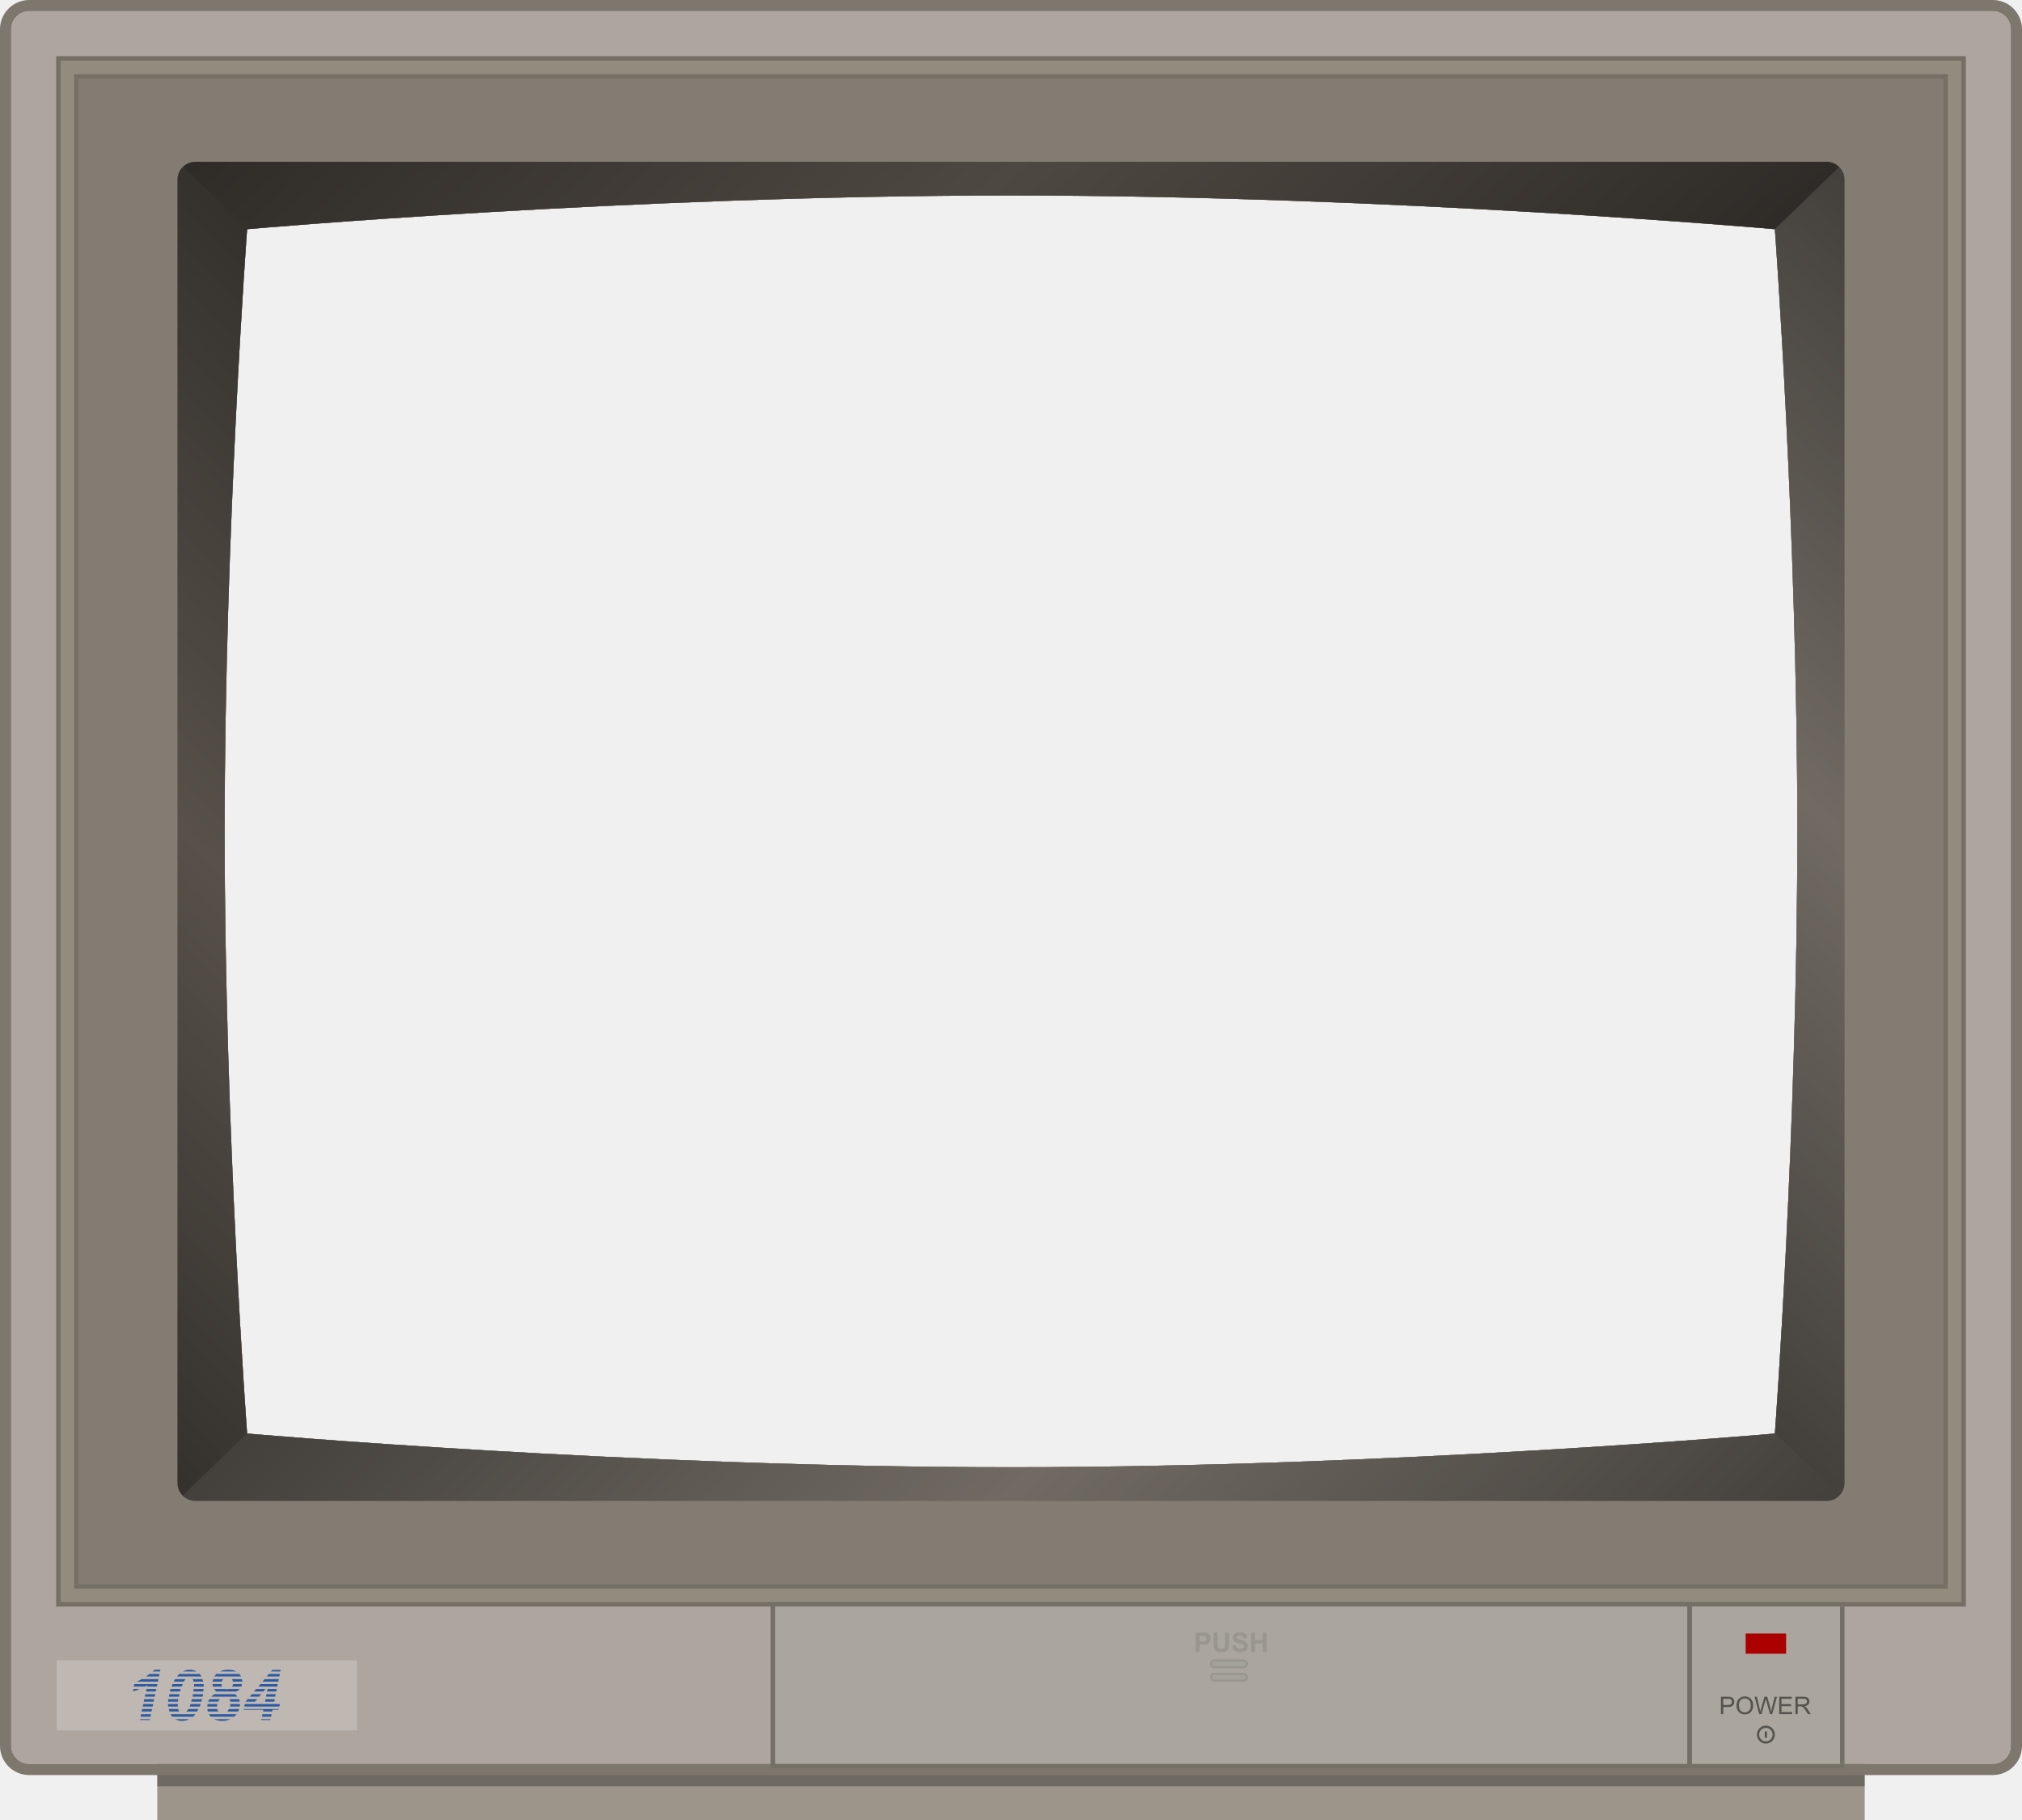
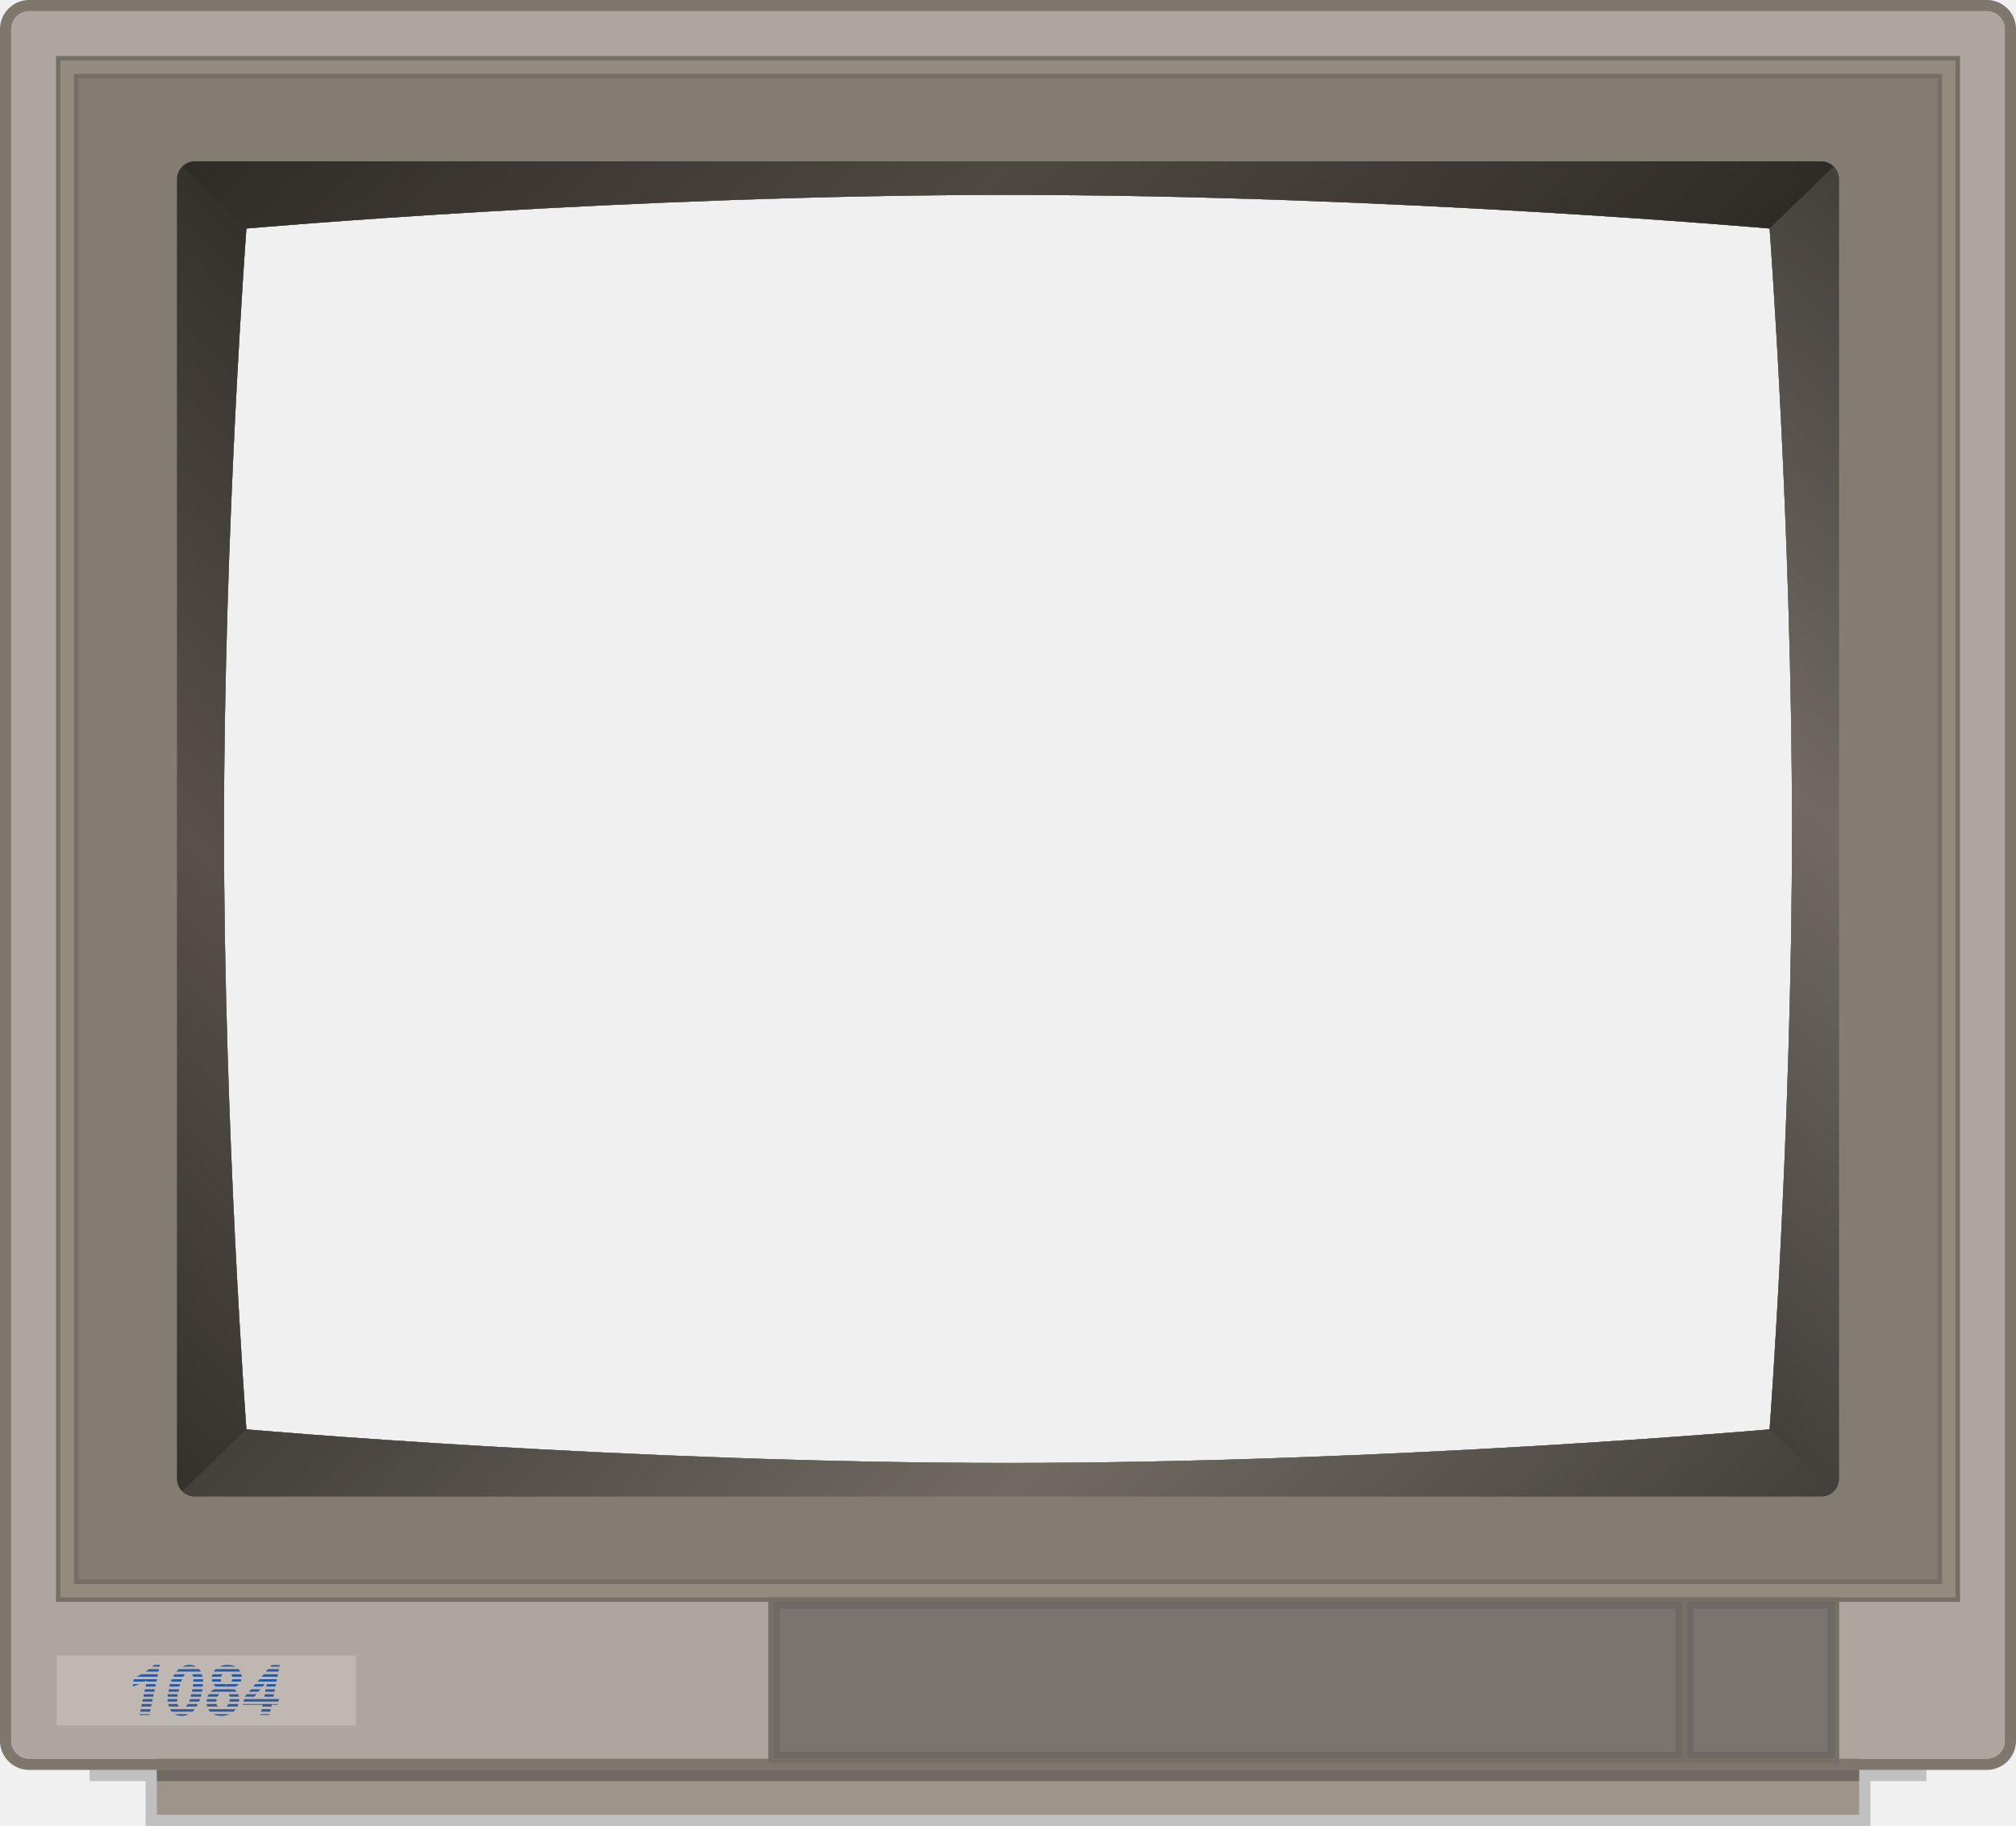
- <svg xmlns="http://www.w3.org/2000/svg" width="900" height="810" viewBox="0 0 900 810">
+ <svg xmlns="http://www.w3.org/2000/svg" width="900" height="815" viewBox="0 0 900 815">
  <g>
    <g>
      <g>
-         <path style="fill: #aea59f;" d="M887,5H13c-4.42,0-8,3.58-8,8v764c0,4.42,3.58,8,8,8h874c4.42,0,8-3.58,8-8V13     C895,8.58,891.42,5,887,5z M790,638c0,0-170,15-340,15s-340-15-340-15s-10-134-10-268s10-268,10-268s170-15,340-15s340,15,340,15     s10,134,10,268S790,638,790,638z" />
+         <path d="M887 5H13c-4.42 0-8 3.58-8 8v764c0 4.42 3.58 8 8 8h874c4.42 0 8-3.58 8-8V13c0-4.42-3.58-8-8-8zm-97 633s-170 15-340 15-340-15-340-15-10-134-10-268 10-268 10-268 170-15 340-15 340 15 340 15 10 134 10 268-10 268-10 268z" fill="#aea59f" />
      </g>
-       <path style="fill: #928c7f;" d="M25,25v690h850V25H25z M790,638c0,0-170,15-340,15s-340-15-340-15s-10-134-10-268s10-268,10-268    s170-15,340-15s340,15,340,15s10,134,10,268S790,638,790,638z" />
-       <path style="fill: #837c72;" d="M35,35v670h830V35H35z M790,638c0,0-170,15-340,15s-340-15-340-15s-10-134-10-268s10-268,10-268    s170-15,340-15s340,15,340,15s10,134,10,268S790,638,790,638z" />
-       <path style="fill: #615a52;" d="M813,72H87c-4.42,0-8,3.58-8,8v580c0,4.42,3.58,8,8,8h726c4.42,0,8-3.58,8-8V80    C821,75.58,817.42,72,813,72z M790,638c0,0-170,15-340,15s-340-15-340-15s-10-134-10-268s10-268,10-268s170-15,340-15    s340,15,340,15s10,134,10,268S790,638,790,638z" />
-       <g style="display: none;">
-         <g style="display: inline;">
-           <path style="fill: #615a52;" d="M-523.38,405.31L-552,433c0,0,10,134,10,268s-10,268-10,268l28.62,27.69      c1.47-1.45,2.38-3.46,2.38-5.69V411C-521,408.77-521.91,406.76-523.38,405.31z" />
-           <path style="fill: #615a52;" d="M-1232,433c0,0,170-15,340-15s340,15,340,15l28.62-27.69c-1.44-1.43-3.43-2.31-5.62-2.31h-726      c-2.19,0-4.17,0.88-5.62,2.31L-1232,433z" />
-           <path style="fill: #615a52;" d="M-1260.62,996.69L-1232,969c0,0-10-134-10-268s10-268,10-268l-28.62-27.69      c-1.47,1.45-2.38,3.46-2.38,5.69v580C-1263,993.23-1262.09,995.24-1260.62,996.69z" />
-           <path style="fill: #615a52;" d="M-552,969c0,0-170,15-340,15s-340-15-340-15l-28.62,27.69c1.44,1.43,3.43,2.31,5.62,2.31h726      c2.19,0,4.17-0.88,5.62-2.31L-552,969z" />
-         </g>
-         <g style="display: inline;">
-           <linearGradient id="SVGID_9_" gradientUnits="userSpaceOnUse" x1="-695.432" y1="1666.39" x2="-401.358" y2="1339.789">
-             <stop offset="0.5" style="stop-color: #000; stop-opacity: 0;" />
-             <stop offset="1" style="stop-color: #000; stop-opacity: 0.4;" />
-           </linearGradient>
-           <path style="fill: url(#SVGID_9_);" d="M-547.38,1208.31L-576,1236c0,0,10,134,10,268s-10,268-10,268l28.62,27.69      c1.47-1.45,2.38-3.46,2.38-5.69v-580C-545,1211.77-545.91,1209.76-547.38,1208.31z" />
-           <linearGradient id="SVGID_10_" gradientUnits="userSpaceOnUse" x1="-1081.049" y1="1025.002" x2="-749.999" y2="1392.669">
-             <stop offset="0" style="stop-color: #000; stop-opacity: 0.4;" />
-             <stop offset="0.5" style="stop-color: #000; stop-opacity: 0;" />
-           </linearGradient>
-           <path style="fill: url(#SVGID_10_);" d="M-1256,1236c0,0,170-15,340-15s340,15,340,15l28.62-27.69      c-1.44-1.43-3.43-2.31-5.62-2.31h-726c-2.19,0-4.17,0.88-5.62,2.31L-1256,1236z" />
-           <linearGradient id="SVGID_11_" gradientUnits="userSpaceOnUse" x1="-1432.233" y1="1652.078" x2="-1136.078" y2="1355.922">
-             <stop offset="0" style="stop-color: #000; stop-opacity: 0.4;" />
-             <stop offset="0.5" style="stop-color: #000; stop-opacity: 0;" />
-           </linearGradient>
-           <path style="fill: url(#SVGID_11_);" d="M-1284.62,1799.69L-1256,1772c0,0-10-134-10-268s10-268,10-268l-28.62-27.69      c-1.47,1.45-2.38,3.46-2.38,5.69v580C-1287,1796.23-1286.09,1798.24-1284.62,1799.69z" />
-           <linearGradient id="SVGID_12_" gradientUnits="userSpaceOnUse" x1="-1100.308" y1="1615.385" x2="-731.692" y2="1984.002">
-             <stop offset="0.5" style="stop-color: #000; stop-opacity: 0;" />
-             <stop offset="1" style="stop-color: #000; stop-opacity: 0.4;" />
-           </linearGradient>
-           <path style="fill: url(#SVGID_12_);" d="M-576,1772c0,0-170,15-340,15s-340-15-340-15l-28.62,27.69      c1.44,1.43,3.43,2.31,5.62,2.31h726c2.19,0,4.17-0.88,5.62-2.31L-576,1772z" />
-           <linearGradient id="SVGID_13_" gradientUnits="userSpaceOnUse" x1="-1081.049" y1="1025.002" x2="-749.999" y2="1392.669">
-             <stop offset="0.5" style="stop-color: #000; stop-opacity: 0;" />
-             <stop offset="1" style="stop-color: #000; stop-opacity: 0.4;" />
-           </linearGradient>
-           <path style="fill: url(#SVGID_13_);" d="M-1256,1236c0,0,170-15,340-15s340,15,340,15l28.62-27.69      c-1.44-1.43-3.43-2.31-5.62-2.31h-726c-2.19,0-4.17,0.88-5.62,2.31L-1256,1236z" />
-           <linearGradient id="SVGID_14_" gradientUnits="userSpaceOnUse" x1="-695.432" y1="1666.39" x2="-401.358" y2="1339.789">
-             <stop offset="0" style="stop-color: #000; stop-opacity: 0.4;" />
-             <stop offset="0.5" style="stop-color: #000; stop-opacity: 0;" />
-           </linearGradient>
-           <path style="fill: url(#SVGID_14_);" d="M-547.38,1208.31L-576,1236c0,0,10,134,10,268s-10,268-10,268l28.62,27.69      c1.47-1.45,2.38-3.46,2.38-5.69v-580C-545,1211.77-545.91,1209.76-547.38,1208.31z" />
-           <linearGradient id="SVGID_15_" gradientUnits="userSpaceOnUse" x1="-1100.308" y1="1615.385" x2="-731.692" y2="1984.002">
-             <stop offset="0" style="stop-color: #000; stop-opacity: 0.4;" />
-             <stop offset="0.5" style="stop-color: #000; stop-opacity: 0;" />
-           </linearGradient>
-           <path style="fill: url(#SVGID_15_);" d="M-576,1772c0,0-170,15-340,15s-340-15-340-15l-28.62,27.69      c1.44,1.43,3.43,2.31,5.62,2.31h726c2.19,0,4.17-0.88,5.62-2.31L-576,1772z" />
-           <linearGradient id="SVGID_16_" gradientUnits="userSpaceOnUse" x1="-1432.233" y1="1652.078" x2="-1136.078" y2="1355.922">
-             <stop offset="0.5" style="stop-color: #000; stop-opacity: 0;" />
-             <stop offset="1" style="stop-color: #000; stop-opacity: 0.4;" />
-           </linearGradient>
-           <path style="fill: url(#SVGID_16_);" d="M-1284.62,1799.69L-1256,1772c0,0-10-134-10-268s10-268,10-268l-28.62-27.69      c-1.47,1.45-2.38,3.46-2.38,5.69v580C-1287,1796.23-1286.09,1798.24-1284.62,1799.69z" />
-         </g>
-         <rect x="-1534" y="-750" style="display: inline; fill: #ab9d00;" width="680" height="536" />
-       </g>
+       <path d="M25 25v690h850V25H25zm765 613s-170 15-340 15-340-15-340-15-10-134-10-268 10-268 10-268 170-15 340-15 340 15 340 15 10 134 10 268-10 268-10 268z" fill="#928c7f" />
+       <path d="M35 35v670h830V35H35zm755 603s-170 15-340 15-340-15-340-15-10-134-10-268 10-268 10-268 170-15 340-15 340 15 340 15 10 134 10 268-10 268-10 268z" fill="#837c72" />
+       <path d="M813 72H87c-4.42 0-8 3.58-8 8v580c0 4.42 3.58 8 8 8h726c4.42 0 8-3.58 8-8V80c0-4.42-3.58-8-8-8zm-23 566s-170 15-340 15-340-15-340-15-10-134-10-268 10-268 10-268 170-15 340-15 340 15 340 15 10 134 10 268-10 268-10 268z" fill="#615a52" />
      <g>
-         <path style="opacity: 0.1; fill: #fff;" d="M818.62,74.31L790,102c0,0,10,134,10,268s-10,268-10,268l28.62,27.69     c1.47-1.45,2.38-3.46,2.38-5.69V80C821,77.77,820.09,75.76,818.62,74.31z" />
-         <path style="opacity: 0.2;" d="M110,102c0,0,170-15,340-15s340,15,340,15l28.62-27.69C817.17,72.88,815.19,72,813,72H87     c-2.19,0-4.17,0.88-5.62,2.31L110,102z" />
-         <path style="opacity: 0.1;" d="M81.38,665.69L110,638c0,0-10-134-10-268s10-268,10-268L81.38,74.31C79.91,75.76,79,77.77,79,80     v580C79,662.23,79.91,664.24,81.38,665.69z" />
-         <path style="opacity: 0.1; fill: #fff;" d="M790,638c0,0-170,15-340,15s-340-15-340-15l-28.62,27.69     c1.44,1.43,3.43,2.31,5.62,2.31h726c2.19,0,4.17-0.88,5.62-2.31L790,638z" />
+         <path d="M818.62 74.31L790 102s10 134 10 268-10 268-10 268l28.62 27.69c1.47-1.45 2.38-3.46 2.38-5.69V80c0-2.23-.91-4.24-2.38-5.69z" opacity=".1" fill="#fff" />
+         <path d="M110 102s170-15 340-15 340 15 340 15l28.62-27.69C817.17 72.88 815.19 72 813 72H87c-2.19 0-4.17.88-5.62 2.31L110 102z" opacity=".2" />
+         <path d="M81.38 665.69L110 638s-10-134-10-268 10-268 10-268L81.38 74.31C79.91 75.76 79 77.77 79 80v580c0 2.23.91 4.24 2.38 5.69z" opacity=".1" />
+         <path d="M790 638s-170 15-340 15-340-15-340-15l-28.62 27.69c1.44 1.43 3.43 2.31 5.62 2.31h726c2.19 0 4.17-.88 5.62-2.31L790 638z" opacity=".1" fill="#fff" />
        <g>
          <linearGradient id="SVGID_17_" gradientUnits="userSpaceOnUse" x1="670.568" y1="532.39" x2="964.642" y2="205.788">
-             <stop offset="0.5" style="stop-color: #000; stop-opacity: 0;" />
-             <stop offset="1" style="stop-color: #000; stop-opacity: 0.4;" />
+             <stop offset=".5" stop-opacity="0" />
+             <stop offset="1" stop-opacity=".4" />
          </linearGradient>
-           <path style="fill: url(#SVGID_17_);" d="M818.62,74.31L790,102c0,0,10,134,10,268s-10,268-10,268l28.62,27.69      c1.47-1.45,2.38-3.46,2.38-5.69V80C821,77.77,820.09,75.76,818.62,74.31z" />
+           <path d="M818.62 74.31L790 102s10 134 10 268-10 268-10 268l28.62 27.69c1.47-1.45 2.38-3.46 2.38-5.69V80c0-2.23-.91-4.24-2.38-5.69z" fill="url(#SVGID_17_)" />
          <linearGradient id="SVGID_18_" gradientUnits="userSpaceOnUse" x1="284.952" y1="-108.998" x2="616.001" y2="258.669">
-             <stop offset="0" style="stop-color: #000; stop-opacity: 0.4;" />
-             <stop offset="0.5" style="stop-color: #000; stop-opacity: 0;" />
+             <stop offset="0" stop-opacity=".4" />
+             <stop offset=".5" stop-opacity="0" />
          </linearGradient>
-           <path style="fill: url(#SVGID_18_);" d="M110,102c0,0,170-15,340-15s340,15,340,15l28.62-27.69C817.17,72.88,815.19,72,813,72H87      c-2.19,0-4.17,0.88-5.62,2.31L110,102z" />
+           <path d="M110 102s170-15 340-15 340 15 340 15l28.62-27.69C817.17 72.88 815.19 72 813 72H87c-2.19 0-4.17.88-5.62 2.31L110 102z" fill="url(#SVGID_18_)" />
          <linearGradient id="SVGID_19_" gradientUnits="userSpaceOnUse" x1="-66.233" y1="518.078" x2="229.922" y2="221.922">
-             <stop offset="0" style="stop-color: #000; stop-opacity: 0.4;" />
-             <stop offset="0.5" style="stop-color: #000; stop-opacity: 0;" />
+             <stop offset="0" stop-opacity=".4" />
+             <stop offset=".5" stop-opacity="0" />
          </linearGradient>
-           <path style="fill: url(#SVGID_19_);" d="M81.38,665.69L110,638c0,0-10-134-10-268s10-268,10-268L81.38,74.31      C79.91,75.76,79,77.77,79,80v580C79,662.23,79.91,664.24,81.38,665.69z" />
+           <path d="M81.38 665.69L110 638s-10-134-10-268 10-268 10-268L81.38 74.31C79.91 75.76 79 77.77 79 80v580c0 2.23.91 4.24 2.38 5.69z" fill="url(#SVGID_19_)" />
          <linearGradient id="SVGID_20_" gradientUnits="userSpaceOnUse" x1="265.692" y1="481.385" x2="634.308" y2="850.002">
-             <stop offset="0.5" style="stop-color: #000; stop-opacity: 0;" />
-             <stop offset="1" style="stop-color: #000; stop-opacity: 0.4;" />
+             <stop offset=".5" stop-opacity="0" />
+             <stop offset="1" stop-opacity=".4" />
          </linearGradient>
-           <path style="fill: url(#SVGID_20_);" d="M790,638c0,0-170,15-340,15s-340-15-340-15l-28.62,27.69c1.44,1.43,3.43,2.31,5.62,2.31      h726c2.19,0,4.17-0.88,5.62-2.31L790,638z" />
+           <path d="M790 638s-170 15-340 15-340-15-340-15l-28.62 27.69c1.44 1.43 3.43 2.31 5.62 2.31h726c2.19 0 4.17-.88 5.62-2.31L790 638z" fill="url(#SVGID_20_)" />
          <linearGradient id="SVGID_21_" gradientUnits="userSpaceOnUse" x1="284.952" y1="-108.998" x2="616.001" y2="258.669">
-             <stop offset="0.5" style="stop-color: #000; stop-opacity: 0;" />
-             <stop offset="1" style="stop-color: #000; stop-opacity: 0.4;" />
+             <stop offset=".5" stop-opacity="0" />
+             <stop offset="1" stop-opacity=".4" />
          </linearGradient>
-           <path style="fill: url(#SVGID_21_);" d="M110,102c0,0,170-15,340-15s340,15,340,15l28.62-27.69C817.17,72.88,815.19,72,813,72H87      c-2.19,0-4.17,0.88-5.62,2.31L110,102z" />
+           <path d="M110 102s170-15 340-15 340 15 340 15l28.62-27.69C817.17 72.88 815.19 72 813 72H87c-2.19 0-4.17.88-5.62 2.31L110 102z" fill="url(#SVGID_21_)" />
          <linearGradient id="SVGID_22_" gradientUnits="userSpaceOnUse" x1="670.568" y1="532.39" x2="964.642" y2="205.788">
-             <stop offset="0" style="stop-color: #000; stop-opacity: 0.4;" />
-             <stop offset="0.5" style="stop-color: #000; stop-opacity: 0;" />
+             <stop offset="0" stop-opacity=".4" />
+             <stop offset=".5" stop-opacity="0" />
          </linearGradient>
-           <path style="fill: url(#SVGID_22_);" d="M818.62,74.31L790,102c0,0,10,134,10,268s-10,268-10,268l28.62,27.69      c1.47-1.45,2.38-3.46,2.38-5.69V80C821,77.77,820.09,75.76,818.62,74.31z" />
+           <path d="M818.62 74.31L790 102s10 134 10 268-10 268-10 268l28.62 27.69c1.47-1.45 2.38-3.46 2.38-5.69V80c0-2.23-.91-4.24-2.38-5.69z" fill="url(#SVGID_22_)" />
          <linearGradient id="SVGID_23_" gradientUnits="userSpaceOnUse" x1="265.692" y1="481.385" x2="634.308" y2="850.002">
-             <stop offset="0" style="stop-color: #000; stop-opacity: 0.4;" />
-             <stop offset="0.5" style="stop-color: #000; stop-opacity: 0;" />
+             <stop offset="0" stop-opacity=".4" />
+             <stop offset=".5" stop-opacity="0" />
          </linearGradient>
-           <path style="fill: url(#SVGID_23_);" d="M790,638c0,0-170,15-340,15s-340-15-340-15l-28.62,27.69c1.44,1.43,3.43,2.31,5.62,2.31      h726c2.19,0,4.17-0.88,5.62-2.31L790,638z" />
+           <path d="M790 638s-170 15-340 15-340-15-340-15l-28.62 27.69c1.44 1.43 3.43 2.31 5.62 2.31h726c2.19 0 4.17-.88 5.62-2.31L790 638z" fill="url(#SVGID_23_)" />
          <linearGradient id="SVGID_24_" gradientUnits="userSpaceOnUse" x1="-66.233" y1="518.078" x2="229.922" y2="221.922">
-             <stop offset="0.5" style="stop-color: #000; stop-opacity: 0;" />
-             <stop offset="1" style="stop-color: #000; stop-opacity: 0.4;" />
+             <stop offset=".5" stop-opacity="0" />
+             <stop offset="1" stop-opacity=".4" />
          </linearGradient>
-           <path style="fill: url(#SVGID_24_);" d="M81.38,665.69L110,638c0,0-10-134-10-268s10-268,10-268L81.38,74.31      C79.91,75.76,79,77.77,79,80v580C79,662.23,79.91,664.24,81.38,665.69z" />
+           <path d="M81.38 665.69L110 638s-10-134-10-268 10-268 10-268L81.38 74.31C79.91 75.76 79 77.77 79 80v580c0 2.23.91 4.24 2.38 5.69z" fill="url(#SVGID_24_)" />
        </g>
      </g>
-       <rect x="70" y="785" style="fill: #9d958a;" width="760" height="25" />
-       <path style="fill: #7e776e;" d="M887,5c4.42,0,8,3.58,8,8v764c0,4.42-3.58,8-8,8H13c-4.42,0-8-3.58-8-8V13c0-4.42,3.58-8,8-8H887     M887,0H13C5.83,0,0,5.83,0,13v764c0,7.17,5.83,13,13,13h874c7.17,0,13-5.83,13-13V13C900,5.83,894.17,0,887,0L887,0z" />
-       <rect x="70" y="790" style="opacity: 0.3;" width="760" height="5" />
+       <path fill="#9d958a" d="M70 785h760v25H70z" />
+       <path d="M887 5c4.42 0 8 3.58 8 8v764c0 4.42-3.58 8-8 8H13c-4.42 0-8-3.58-8-8V13c0-4.42 3.58-8 8-8h874m0-5H13C5.83 0 0 5.83 0 13v764c0 7.17 5.83 13 13 13h874c7.17 0 13-5.83 13-13V13c0-7.17-5.83-13-13-13z" fill="#7e776e" />
+       <path opacity=".3" d="M70 790h760v5H70z" />
    </g>
    <g>
-       <rect x="25" y="25" style="opacity: 0.2;" width="850" height="2" />
-       <rect x="33" y="33" style="opacity: 0.2;" width="834" height="2" />
-       <rect x="25" y="27" style="opacity: 0.2;" width="2" height="686" />
-       <rect x="873" y="27" style="opacity: 0.2;" width="2" height="686" />
-       <rect x="25" y="713" style="opacity: 0.2;" width="850" height="2" />
-       <rect x="33" y="705" style="opacity: 0.2;" width="834" height="2" />
-       <rect x="33" y="35" style="opacity: 0.2;" width="2" height="670" />
-       <rect x="865" y="35" style="opacity: 0.2;" width="2" height="670" />
+       <path opacity=".2" d="M25 25h850v2H25z" />
+       <path opacity=".2" d="M33 33h834v2H33z" />
+       <path opacity=".2" d="M25 27h2v686h-2z" />
+       <path opacity=".2" d="M873 27h2v686h-2z" />
+       <path opacity=".2" d="M25 713h850v2H25z" />
+       <path opacity=".2" d="M33 705h834v2H33z" />
+       <path opacity=".2" d="M33 35h2v670h-2z" />
+       <path opacity=".2" d="M865 35h2v670h-2z" />
+       <path opacity=".2" d="M835 790h-5v20H70v-20H40v5h25v20h770v-20h25v-5z" />
    </g>
-     <g class="svg__screen__controls">
-       <rect x="343" y="715" style="opacity: 0.2;" width="2" height="70" />
-       <g class="svg__screen__controls__button">
-         <rect x="753" y="785" style="fill: #757066;" width="68" height="2" />
+     <g id="ScreenControls">
+       <path opacity=".2" d="M343 715h2v70h-2z" />
+       <g id="ScreenBlendeInner_1_">
+         <path opacity=".3" d="M345 715h406v70H345z" />
+         <path opacity=".3" d="M753 715h66v70h-66z" />
+         <path d="M345 715v70h406v-70H345zm403 67H348v-64h400v64z" opacity=".1" />
+         <path d="M343 713v74h410v-74H343zm408 72H345v-70h406v70z" fill="#757066" />
+         <path d="M753 715v70h66v-70h-66zm63 67h-60v-64h60v64z" opacity=".1" />
        <g>
-           <rect x="753" y="715" style="fill: #aaa69d;" width="66" height="70" />
-           <rect x="751" y="715" style="fill: #757066;" width="2" height="70" />
-           <rect x="819" y="715" style="fill: #757066;" width="2" height="70" />
+           <path fill="#757066" d="M751 715h2v70h-2z" />
+           <path fill="#757066" d="M819 715h2v70h-2z" />
+           <path fill="#757066" d="M753 785h68v2h-68z" />
        </g>
-         <g style="opacity: 0.5;">
-           <g>
-             <path d="M766,762.87v-7.73h2.93c0.52,0,0.91,0.02,1.18,0.07c0.38,0.06,0.7,0.18,0.96,0.36c0.26,0.18,0.47,0.43,0.62,0.75       c0.16,0.32,0.24,0.67,0.24,1.05c0,0.66-0.21,1.21-0.63,1.67c-0.42,0.46-1.18,0.68-2.28,0.68h-1.99v3.14H766z M767.03,758.81       h2.01c0.66,0,1.14-0.12,1.41-0.37c0.28-0.25,0.42-0.59,0.42-1.04c0-0.32-0.08-0.6-0.25-0.83c-0.16-0.23-0.38-0.38-0.65-0.46       c-0.17-0.05-0.49-0.07-0.96-0.07h-1.99V758.81z" />
-             <path d="M772.92,759.1c0-1.28,0.35-2.29,1.04-3.01c0.69-0.73,1.59-1.09,2.68-1.09c0.72,0,1.36,0.17,1.94,0.51       c0.58,0.34,1.01,0.82,1.32,1.43c0.3,0.61,0.45,1.3,0.45,2.08c0,0.78-0.16,1.49-0.48,2.1s-0.77,1.09-1.35,1.41       c-0.58,0.32-1.21,0.48-1.89,0.48c-0.73,0-1.38-0.18-1.96-0.53c-0.58-0.35-1.01-0.83-1.31-1.44S772.92,759.78,772.92,759.1z        M773.98,759.12c0,0.93,0.25,1.67,0.75,2.2c0.5,0.54,1.13,0.8,1.89,0.8c0.77,0,1.41-0.27,1.91-0.81       c0.5-0.54,0.75-1.31,0.75-2.3c0-0.63-0.11-1.18-0.32-1.65c-0.21-0.47-0.53-0.83-0.94-1.09c-0.41-0.26-0.87-0.39-1.38-0.39       c-0.73,0-1.35,0.25-1.88,0.75C774.24,757.12,773.98,757.95,773.98,759.12z" />
-             <path d="M783.03,762.87l-2.06-7.73h1.05l1.18,5.07c0.13,0.53,0.24,1.06,0.33,1.58c0.2-0.83,0.31-1.3,0.35-1.43l1.48-5.22h1.24       l1.11,3.91c0.28,0.97,0.48,1.88,0.6,2.74c0.1-0.49,0.23-1.05,0.39-1.68l1.22-4.97h1.03l-2.13,7.73h-0.99l-1.64-5.89       c-0.14-0.49-0.22-0.79-0.24-0.91c-0.08,0.36-0.16,0.66-0.23,0.91l-1.65,5.89H783.03z" />
-             <path d="M791.93,762.87v-7.73h5.61v0.91h-4.59v2.37h4.29v0.91h-4.29v2.63h4.77v0.91H791.93z" />
-             <path d="M799.16,762.87v-7.73h3.44c0.69,0,1.22,0.07,1.58,0.21s0.65,0.38,0.86,0.74c0.22,0.35,0.32,0.74,0.32,1.16       c0,0.55-0.18,1.01-0.54,1.39c-0.36,0.38-0.91,0.61-1.65,0.72c0.27,0.13,0.48,0.26,0.62,0.38c0.3,0.27,0.58,0.62,0.85,1.03       l1.35,2.1h-1.29l-1.03-1.61c-0.3-0.46-0.55-0.82-0.74-1.06c-0.19-0.25-0.37-0.42-0.52-0.52c-0.15-0.1-0.31-0.17-0.47-0.21       c-0.12-0.02-0.31-0.04-0.57-0.04h-1.19v3.43H799.16z M800.18,758.55h2.21c0.47,0,0.84-0.05,1.1-0.15       c0.26-0.1,0.47-0.25,0.6-0.46c0.14-0.21,0.21-0.44,0.21-0.69c0-0.37-0.13-0.67-0.4-0.9c-0.27-0.23-0.69-0.35-1.26-0.35h-2.46       V758.55z" />
-           </g>
-           <g>
-             <path d="M786,769c1.65,0,3,1.35,3,3s-1.35,3-3,3s-3-1.35-3-3S784.35,769,786,769 M786,768c-2.21,0-4,1.79-4,4       c0,2.21,1.79,4,4,4s4-1.79,4-4C790,769.79,788.21,768,786,768L786,768z" />
-             <g>
-               <path d="M786,773.5c-0.28,0-0.5-0.22-0.5-0.5v-2c0-0.28,0.22-0.5,0.5-0.5s0.5,0.22,0.5,0.5v2        C786.5,773.28,786.28,773.5,786,773.5z" />
-             </g>
-           </g>
-         </g>
-         <rect x="777" y="727" style="fill: #a00;" width="18" height="9" />
+         <path d="M751 713v74h70v-74h-70zm68 72h-66v-70h66v70z" fill="#757066" />
      </g>
-       <g class="svg__screen__blende__inner">
-         <rect x="345" y="715" style="opacity: 0.3;" width="406" height="70" />
-         <path style="opacity: 0.1;" d="M345,715v3v64v3h406v-3v-64v-3H345z M748,782H348v-64h400V782z" />
-         <path style="fill: #757066;" d="M343,713v2v70v2h410v-2v-70v-2H343z M751,785H345v-70h406V785z" />
-       </g>
-       <g class="svg__screen__blende">
-         <rect x="345" y="715" style="fill: #aaa69d;" width="406" height="70" />
-         <g class="svg__screen__blende__push" style="opacity: 0.1;">
-           <g>
-             <path d="M532.2,735.17v-8.59h2.78c1.05,0,1.74,0.04,2.06,0.13c0.49,0.13,0.9,0.41,1.24,0.84s0.5,0.99,0.5,1.67       c0,0.53-0.1,0.97-0.29,1.33s-0.43,0.64-0.73,0.85s-0.59,0.34-0.9,0.41c-0.41,0.08-1.01,0.12-1.8,0.12h-1.13v3.24H532.2z        M533.94,728.03v2.44h0.95c0.68,0,1.14-0.04,1.37-0.13s0.41-0.23,0.54-0.42s0.2-0.41,0.2-0.67c0-0.31-0.09-0.57-0.28-0.77       s-0.42-0.33-0.7-0.38c-0.21-0.04-0.62-0.06-1.25-0.06H533.94z" />
-             <path d="M540.2,726.58h1.73v4.65c0,0.74,0.02,1.22,0.06,1.44c0.07,0.35,0.25,0.63,0.53,0.85s0.66,0.32,1.15,0.32       c0.49,0,0.86-0.1,1.11-0.3s0.4-0.45,0.45-0.74s0.08-0.78,0.08-1.46v-4.75h1.73v4.51c0,1.03-0.05,1.76-0.14,2.19       s-0.27,0.79-0.52,1.08s-0.59,0.53-1.01,0.7s-0.97,0.26-1.65,0.26c-0.82,0-1.44-0.09-1.87-0.28s-0.76-0.44-1-0.74       s-0.41-0.62-0.49-0.95c-0.11-0.49-0.17-1.22-0.17-2.18V726.58z" />
-             <path d="M548.43,732.37l1.69-0.16c0.1,0.57,0.31,0.98,0.62,1.25s0.73,0.4,1.26,0.4c0.56,0,0.98-0.12,1.26-0.35       s0.42-0.51,0.42-0.83c0-0.2-0.06-0.38-0.18-0.52s-0.33-0.27-0.62-0.37c-0.2-0.07-0.67-0.2-1.39-0.38       c-0.93-0.23-1.58-0.51-1.96-0.85c-0.53-0.47-0.79-1.05-0.79-1.73c0-0.44,0.12-0.85,0.37-1.23s0.61-0.67,1.07-0.87       s1.03-0.3,1.69-0.3c1.08,0,1.89,0.24,2.43,0.71s0.83,1.1,0.86,1.89l-1.73,0.08c-0.07-0.44-0.23-0.76-0.48-0.95       s-0.61-0.29-1.1-0.29c-0.5,0-0.9,0.1-1.18,0.31c-0.18,0.13-0.28,0.31-0.28,0.53c0,0.2,0.09,0.38,0.26,0.52       c0.22,0.18,0.75,0.38,1.59,0.57s1.47,0.41,1.87,0.62s0.72,0.5,0.95,0.87s0.34,0.83,0.34,1.37c0,0.49-0.14,0.95-0.41,1.38       s-0.66,0.75-1.16,0.96s-1.12,0.31-1.87,0.31c-1.09,0-1.92-0.25-2.5-0.75S548.55,733.33,548.43,732.37z" />
-             <path d="M556.88,735.17v-8.59h1.73v3.38h3.4v-3.38h1.73v8.59h-1.73v-3.76h-3.4v3.76H556.88z" />
-           </g>
-           <path style="fill: #787878; stroke: #000; stroke-miterlimit: 10;" d="M553.5,742h-13c-0.83,0-1.5-0.67-1.5-1.5l0,0      c0-0.83,0.67-1.5,1.5-1.5h13c0.83,0,1.5,0.67,1.5,1.5l0,0C555,741.33,554.33,742,553.5,742z" />
-           <path style="fill: #787878; stroke: #000; stroke-miterlimit: 10;" d="M553.5,748h-13c-0.83,0-1.5-0.67-1.5-1.5l0,0      c0-0.83,0.67-1.5,1.5-1.5h13c0.83,0,1.5,0.67,1.5,1.5l0,0C555,747.33,554.33,748,553.5,748z" />
-         </g>
-       </g>
-       <g class="svg__screen__logo">
-         <rect x="25.3" y="738.91" style="opacity: 0.2; fill: #fff; enable-background: new;" width="133.6" height="31.2" />
-         <path style="fill: #2c5aa0;" d="M68.8,743.11c-0.3,0.3-0.6,0.6-0.9,0.8h3.3l0.2-0.8H68.8L68.8,743.11z M84.5,743.11     c-1.1,0-2.2,0.3-3.1,0.8h6.1C86.6,743.41,85.6,743.11,84.5,743.11z M101.5,743.11c-1.3,0-2.5,0.3-3.5,0.8h7.2     C104.2,743.41,103,743.11,101.5,743.11z M121.2,743.21l-0.6,0.7h4.2l0.1-0.7H121.2z M66.5,745.01c-0.5,0.4-1,0.8-1.5,1.1h5.8     l0.2-1.1H66.5L66.5,745.01z M79.8,745.01c-0.1,0-0.1,0.1-0.1,0.1c-0.3,0.3-0.6,0.6-0.9,1h10.9c-0.2-0.4-0.5-0.7-0.8-1     c0,0,0,0-0.1-0.1H79.8L79.8,745.01z M96.3,745.01c-0.3,0.3-0.7,0.7-0.9,1.1h11.9c-0.2-0.4-0.5-0.8-0.8-1.1H96.3z M119.7,745.01     l-1,1.1h5.6l0.3-1.1H119.7z M63.1,747.31c-0.7,0.4-1.4,0.7-2.2,1.1h9.4l0.2-1.1H63.1L63.1,747.31z M77.9,747.31     c-0.2,0.4-0.4,0.7-0.6,1.1h4.5c0.1-0.2,0.3-0.5,0.4-0.6c0.1-0.2,0.3-0.3,0.4-0.5H77.9z M85.7,747.31     C85.8,747.31,85.8,747.31,85.7,747.31c0.3,0.3,0.4,0.7,0.5,1.1h4.2c-0.1-0.4-0.2-0.8-0.3-1.1H85.7L85.7,747.31z M94.9,747.31     c-0.1,0.4-0.2,0.7-0.3,1.1h4.1c0.1-0.4,0.3-0.7,0.6-1c0,0,0,0,0.1-0.1H94.9L94.9,747.31z M103.2,747.31c0.3,0.3,0.4,0.7,0.5,1.1     h4.2c0-0.4-0.1-0.8-0.2-1.1H103.2L103.2,747.31z M117.8,747.31l-1,1.1h7.1l0.2-1.1H117.8L117.8,747.31z M59.8,749.51l-0.3,1.1h5     c0.3-0.2,0.7-0.4,1-0.6l-0.1,0.6h4.4l0.3-1.1H59.8z M76.8,749.51c-0.2,0.3-0.3,0.7-0.4,1.1h4.5c0.1-0.4,0.3-0.8,0.5-1.1H76.8z      M86.4,749.51c0,0.1,0,0.2,0,0.3c0,0.2-0.1,0.6-0.1,0.8h4.4c0-0.4,0-0.8-0.1-1.1H86.4L86.4,749.51z M94.6,749.51     c0,0.4,0.1,0.8,0.2,1.1h4c-0.1-0.3-0.2-0.7-0.2-1.1H94.6z M103.8,749.51c-0.1,0.4-0.3,0.8-0.6,1.1h4.2c0.2-0.4,0.3-0.7,0.3-1.1     H103.8z M115.9,749.51l-0.9,1.1h4.2l0.2-0.3l-0.1,0.3h4.1l0.2-1.1H115.9L115.9,749.51z M59.4,751.71l-0.2,1c0.9-0.2,1.9-0.5,3-1     H59.4L59.4,751.71z M65.2,751.71l-0.2,1.1h4.3l0.3-1.1H65.2L65.2,751.71z M75.9,751.71c-0.1,0.4-0.2,0.7-0.3,1.1h4.5     c0.1-0.4,0.2-0.8,0.3-1.1H75.9z M86.2,751.71c0,0.4-0.1,0.7-0.2,1.1h4.5c0-0.4,0.1-0.7,0.1-1.1H86.2L86.2,751.71z M95.3,751.71     c0.3,0.4,0.6,0.8,1,1.1h9c0.5-0.3,1-0.7,1.4-1.1h-5.1c-0.3,0.1-0.5,0.1-0.8,0.1c-0.2,0-0.4-0.1-0.6-0.1H95.3z M114,751.71l-1,1.1     h4.2l1-1.1H114z M119.1,751.71l-0.3,1.1h4.1l0.3-1.1H119.1z M64.7,754.01l-0.2,1.1h4.4l0.2-1.1H64.7z M75.4,754.01     c-0.1,0.4-0.1,0.7-0.2,1.1h4.5c0.1-0.4,0.1-0.7,0.2-1.1H75.4z M85.9,754.01c-0.1,0.4-0.1,0.7-0.2,1.1h4.5     c0.1-0.4,0.2-0.7,0.2-1.1H85.9z M95.5,754.01c-0.5,0.3-1.1,0.7-1.5,1.1h11.7c-0.3-0.4-0.7-0.8-1.1-1.1H95.5z M112.1,754.01     l-1,1.1h4.2l1-1.1H112.1z M118.6,754.01l-0.2,1.1h4.1l0.2-1.1H118.6z M64.2,756.21l-0.2,1.1h4.4l0.2-1.1H64.2z M74.9,756.21     c0,0.4-0.1,0.7-0.1,1.1h4.4c0-0.4,0.1-0.7,0.1-1.1H74.9L74.9,756.21z M85.4,756.21c-0.1,0.4-0.2,0.8-0.3,1.1h4.5     c0.1-0.4,0.3-0.7,0.3-1.1H85.4z M93.2,756.21c-0.2,0.4-0.4,0.7-0.6,1.1h4.5c0.1-0.3,0.3-0.6,0.5-0.8c0.1-0.1,0.2-0.2,0.3-0.3     H93.2z M102.1,756.21c0.2,0.3,0.4,0.7,0.4,1.1h4.2c-0.1-0.4-0.2-0.8-0.3-1.1H102.1z M110.2,756.21l-0.9,1.1h4.2l1-1.1H110.2z      M118.2,756.21l-0.2,1.1h4.1l0.2-1.1H118.2z M63.8,758.41l-0.3,1.1h4.4l0.3-1.1H63.8z M74.8,758.41c0,0.4,0,0.8,0.1,1.1h4.2     c0-0.1,0-0.2,0-0.3c0-0.2,0.1-0.5,0.1-0.8H74.8L74.8,758.41z M84.8,758.41c-0.1,0.4-0.3,0.8-0.4,1.1h4.5c0.2-0.4,0.3-0.7,0.4-1.1     H84.8z M92.4,758.41c-0.1,0.4-0.1,0.7-0.1,1.1h4.3c0-0.4,0.1-0.8,0.1-1.1H92.4z M102.5,758.41c0,0.4,0,0.8-0.1,1.1h4.3     c0.1-0.4,0.1-0.7,0.1-1.1H102.5z M109,758.41l-0.3,1.1h15.6l0.3-1.1H109z M63.3,760.61l-0.3,1.1h4.4l0.3-1.1H63.3z M75.1,760.61     c0.1,0.4,0.2,0.8,0.3,1.1h4.4c0,0,0,0-0.1-0.1c-0.2-0.3-0.3-0.6-0.4-1H75.1L75.1,760.61z M83.8,760.61c-0.1,0.2-0.3,0.5-0.4,0.6     c-0.2,0.2-0.3,0.3-0.5,0.5h4.8c0.2-0.3,0.4-0.7,0.6-1.1H83.8z M92.3,760.61c0,0.4,0.1,0.8,0.2,1.1h4.7c-0.3-0.3-0.4-0.7-0.5-1.1     H92.3L92.3,760.61z M101.9,760.61c-0.1,0.1-0.1,0.2-0.2,0.3c-0.2,0.3-0.3,0.6-0.6,0.8h4.9c0.2-0.4,0.3-0.7,0.4-1.1H101.9     L101.9,760.61z M108.5,760.61l-0.1,0.3h8.8l-0.1,0.8h4.1l0.1-0.8h2.7l0.1-0.3H108.5z M62.8,762.91l-0.2,1.1H67l0.2-1.1H62.8z      M75.9,762.91c0.2,0.4,0.5,0.8,0.8,1.1H86c0,0,0,0,0.1-0.1c0.3-0.3,0.6-0.7,0.9-1H75.9L75.9,762.91z M93,762.91     c0.2,0.4,0.4,0.8,0.8,1.1h10.4c0.4-0.3,0.7-0.7,1-1c0,0,0,0,0.1-0.1H93L93,762.91z M116.8,762.91l-0.2,1.1h4.1l0.2-1.1H116.8z      M62.4,765.11l-0.1,0.4h4.4l0.1-0.4H62.4z M78,765.11c0.9,0.5,1.9,0.8,3.1,0.8c1.1,0,2.2-0.3,3.1-0.8H78z M95.3,765.11     c1,0.5,2.2,0.8,3.5,0.8c1.4,0,2.7-0.3,3.8-0.8H95.3z M116.3,765.11l-0.1,0.4h4.1l0.1-0.4H116.3z" />
+       <g id="ScreenLogo_2_">
+         <path opacity=".2" fill="#fff" d="M25.3 738.91h133.6v31.2H25.3z" />
+         <path d="M68.8 743.11c-.3.3-.6.6-.9.8h3.3l.2-.8h-2.6zm15.7 0c-1.1 0-2.2.3-3.1.8h6.1c-.9-.5-1.9-.8-3-.8zm17 0c-1.3 0-2.5.3-3.5.8h7.2c-1-.5-2.2-.8-3.7-.8zm19.7.1l-.6.7h4.2l.1-.7h-3.7zm-54.7 1.8c-.5.4-1 .8-1.5 1.1h5.8l.2-1.1h-4.5zm13.3 0c-.1 0-.1.1-.1.1-.3.3-.6.6-.9 1h10.9c-.2-.4-.5-.7-.8-1l-.1-.1h-9zm16.5 0c-.3.3-.7.7-.9 1.1h11.9c-.2-.4-.5-.8-.8-1.1H96.3zm23.4 0l-1 1.1h5.6l.3-1.1h-4.9zm-56.6 2.3c-.7.4-1.4.7-2.2 1.1h9.4l.2-1.1h-7.4zm14.8 0c-.2.4-.4.7-.6 1.1h4.5c.1-.2.3-.5.4-.6.1-.2.3-.3.4-.5h-4.7zm7.8 0c.1 0 .1 0 0 0 .3.3.4.7.5 1.1h4.2c-.1-.4-.2-.8-.3-1.1h-4.4zm9.2 0c-.1.4-.2.7-.3 1.1h4.1c.1-.4.3-.7.6-1l.1-.1h-4.5zm8.3 0c.3.3.4.7.5 1.1h4.2c0-.4-.1-.8-.2-1.1h-4.5zm14.6 0l-1 1.1h7.1l.2-1.1h-6.3zm-58 2.2l-.3 1.1h5c.3-.2.7-.4 1-.6l-.1.6h4.4l.3-1.1H59.8zm17 0c-.2.3-.3.7-.4 1.1h4.5c.1-.4.3-.8.5-1.1h-4.6zm9.6 0v.3c0 .2-.1.6-.1.8h4.4c0-.4 0-.8-.1-1.1h-4.2zm8.2 0c0 .4.1.8.2 1.1h4c-.1-.3-.2-.7-.2-1.1h-4zm9.2 0c-.1.4-.3.8-.6 1.1h4.2c.2-.4.3-.7.3-1.1h-3.9zm12.1 0l-.9 1.1h4.2l.2-.3-.1.3h4.1l.2-1.1h-7.7zm-56.5 2.2l-.2 1c.9-.2 1.9-.5 3-1h-2.8zm5.8 0l-.2 1.1h4.3l.3-1.1h-4.4zm10.7 0c-.1.4-.2.7-.3 1.1h4.5c.1-.4.2-.8.3-1.1h-4.5zm10.3 0c0 .4-.1.7-.2 1.1h4.5c0-.4.1-.7.1-1.1h-4.4zm9.1 0c.3.4.6.8 1 1.1h9c.5-.3 1-.7 1.4-1.1h-5.1c-.3.1-.5.1-.8.1-.2 0-.4-.1-.6-.1h-4.9zm18.7 0l-1 1.1h4.2l1-1.1H114zm5.1 0l-.3 1.1h4.1l.3-1.1h-4.1zm-54.4 2.3l-.2 1.1h4.4l.2-1.1h-4.4zm10.7 0c-.1.4-.1.7-.2 1.1h4.5c.1-.4.1-.7.2-1.1h-4.5zm10.5 0c-.1.4-.1.7-.2 1.1h4.5c.1-.4.2-.7.2-1.1h-4.5zm9.6 0c-.5.3-1.1.7-1.5 1.1h11.7c-.3-.4-.7-.8-1.1-1.1h-9.1zm16.6 0l-1 1.1h4.2l1-1.1h-4.2zm6.5 0l-.2 1.1h4.1l.2-1.1h-4.1zm-54.4 2.2l-.2 1.1h4.4l.2-1.1h-4.4zm10.7 0c0 .4-.1.7-.1 1.1h4.4c0-.4.1-.7.1-1.1h-4.4zm10.5 0c-.1.4-.2.8-.3 1.1h4.5c.1-.4.3-.7.3-1.1h-4.5zm7.8 0c-.2.4-.4.7-.6 1.1h4.5c.1-.3.3-.6.5-.8l.3-.3h-4.7zm8.9 0c.2.3.4.7.4 1.1h4.2c-.1-.4-.2-.8-.3-1.1h-4.3zm8.1 0l-.9 1.1h4.2l1-1.1h-4.3zm8 0l-.2 1.1h4.1l.2-1.1h-4.1zm-54.4 2.2l-.3 1.1h4.4l.3-1.1h-4.4zm11 0c0 .4 0 .8.1 1.1h4.2v-.3c0-.2.1-.5.1-.8h-4.4zm10 0c-.1.4-.3.8-.4 1.1h4.5c.2-.4.3-.7.4-1.1h-4.5zm7.6 0c-.1.4-.1.7-.1 1.1h4.3c0-.4.1-.8.1-1.1h-4.3zm10.1 0c0 .4 0 .8-.1 1.1h4.3c.1-.4.1-.7.1-1.1h-4.3zm6.5 0l-.3 1.1h15.6l.3-1.1H109zm-45.7 2.2l-.3 1.1h4.4l.3-1.1h-4.4zm11.8 0c.1.4.2.8.3 1.1h4.4l-.1-.1c-.2-.3-.3-.6-.4-1h-4.2zm8.7 0c-.1.2-.3.5-.4.6l-.5.5h4.8c.2-.3.4-.7.6-1.1h-4.5zm8.5 0c0 .4.1.8.2 1.1h4.7c-.3-.3-.4-.7-.5-1.1h-4.4zm9.6 0c-.1.1-.1.2-.2.3-.2.3-.3.6-.6.8h4.9c.2-.4.3-.7.4-1.1h-4.5zm6.6 0l-.1.3h8.8l-.1.8h4.1l.1-.8h2.7l.1-.3h-15.6zm-45.7 2.3l-.2 1.1H67l.2-1.1h-4.4zm13.1 0c.2.4.5.8.8 1.1H86l.1-.1c.3-.3.6-.7.9-1H75.9zm17.1 0c.2.4.4.8.8 1.1h10.4c.4-.3.7-.7 1-1l.1-.1H93zm23.8 0l-.2 1.1h4.1l.2-1.1h-4.1zm-54.4 2.2l-.1.4h4.4l.1-.4h-4.4zm15.6 0c.9.5 1.9.8 3.1.8 1.1 0 2.2-.3 3.1-.8H78zm17.3 0c1 .5 2.2.8 3.5.8 1.4 0 2.7-.3 3.8-.8h-7.3zm21 0l-.1.4h4.1l.1-.4h-4.1z" fill="#2c5aa0" />
      </g>
    </g>
  </g>
</svg>
